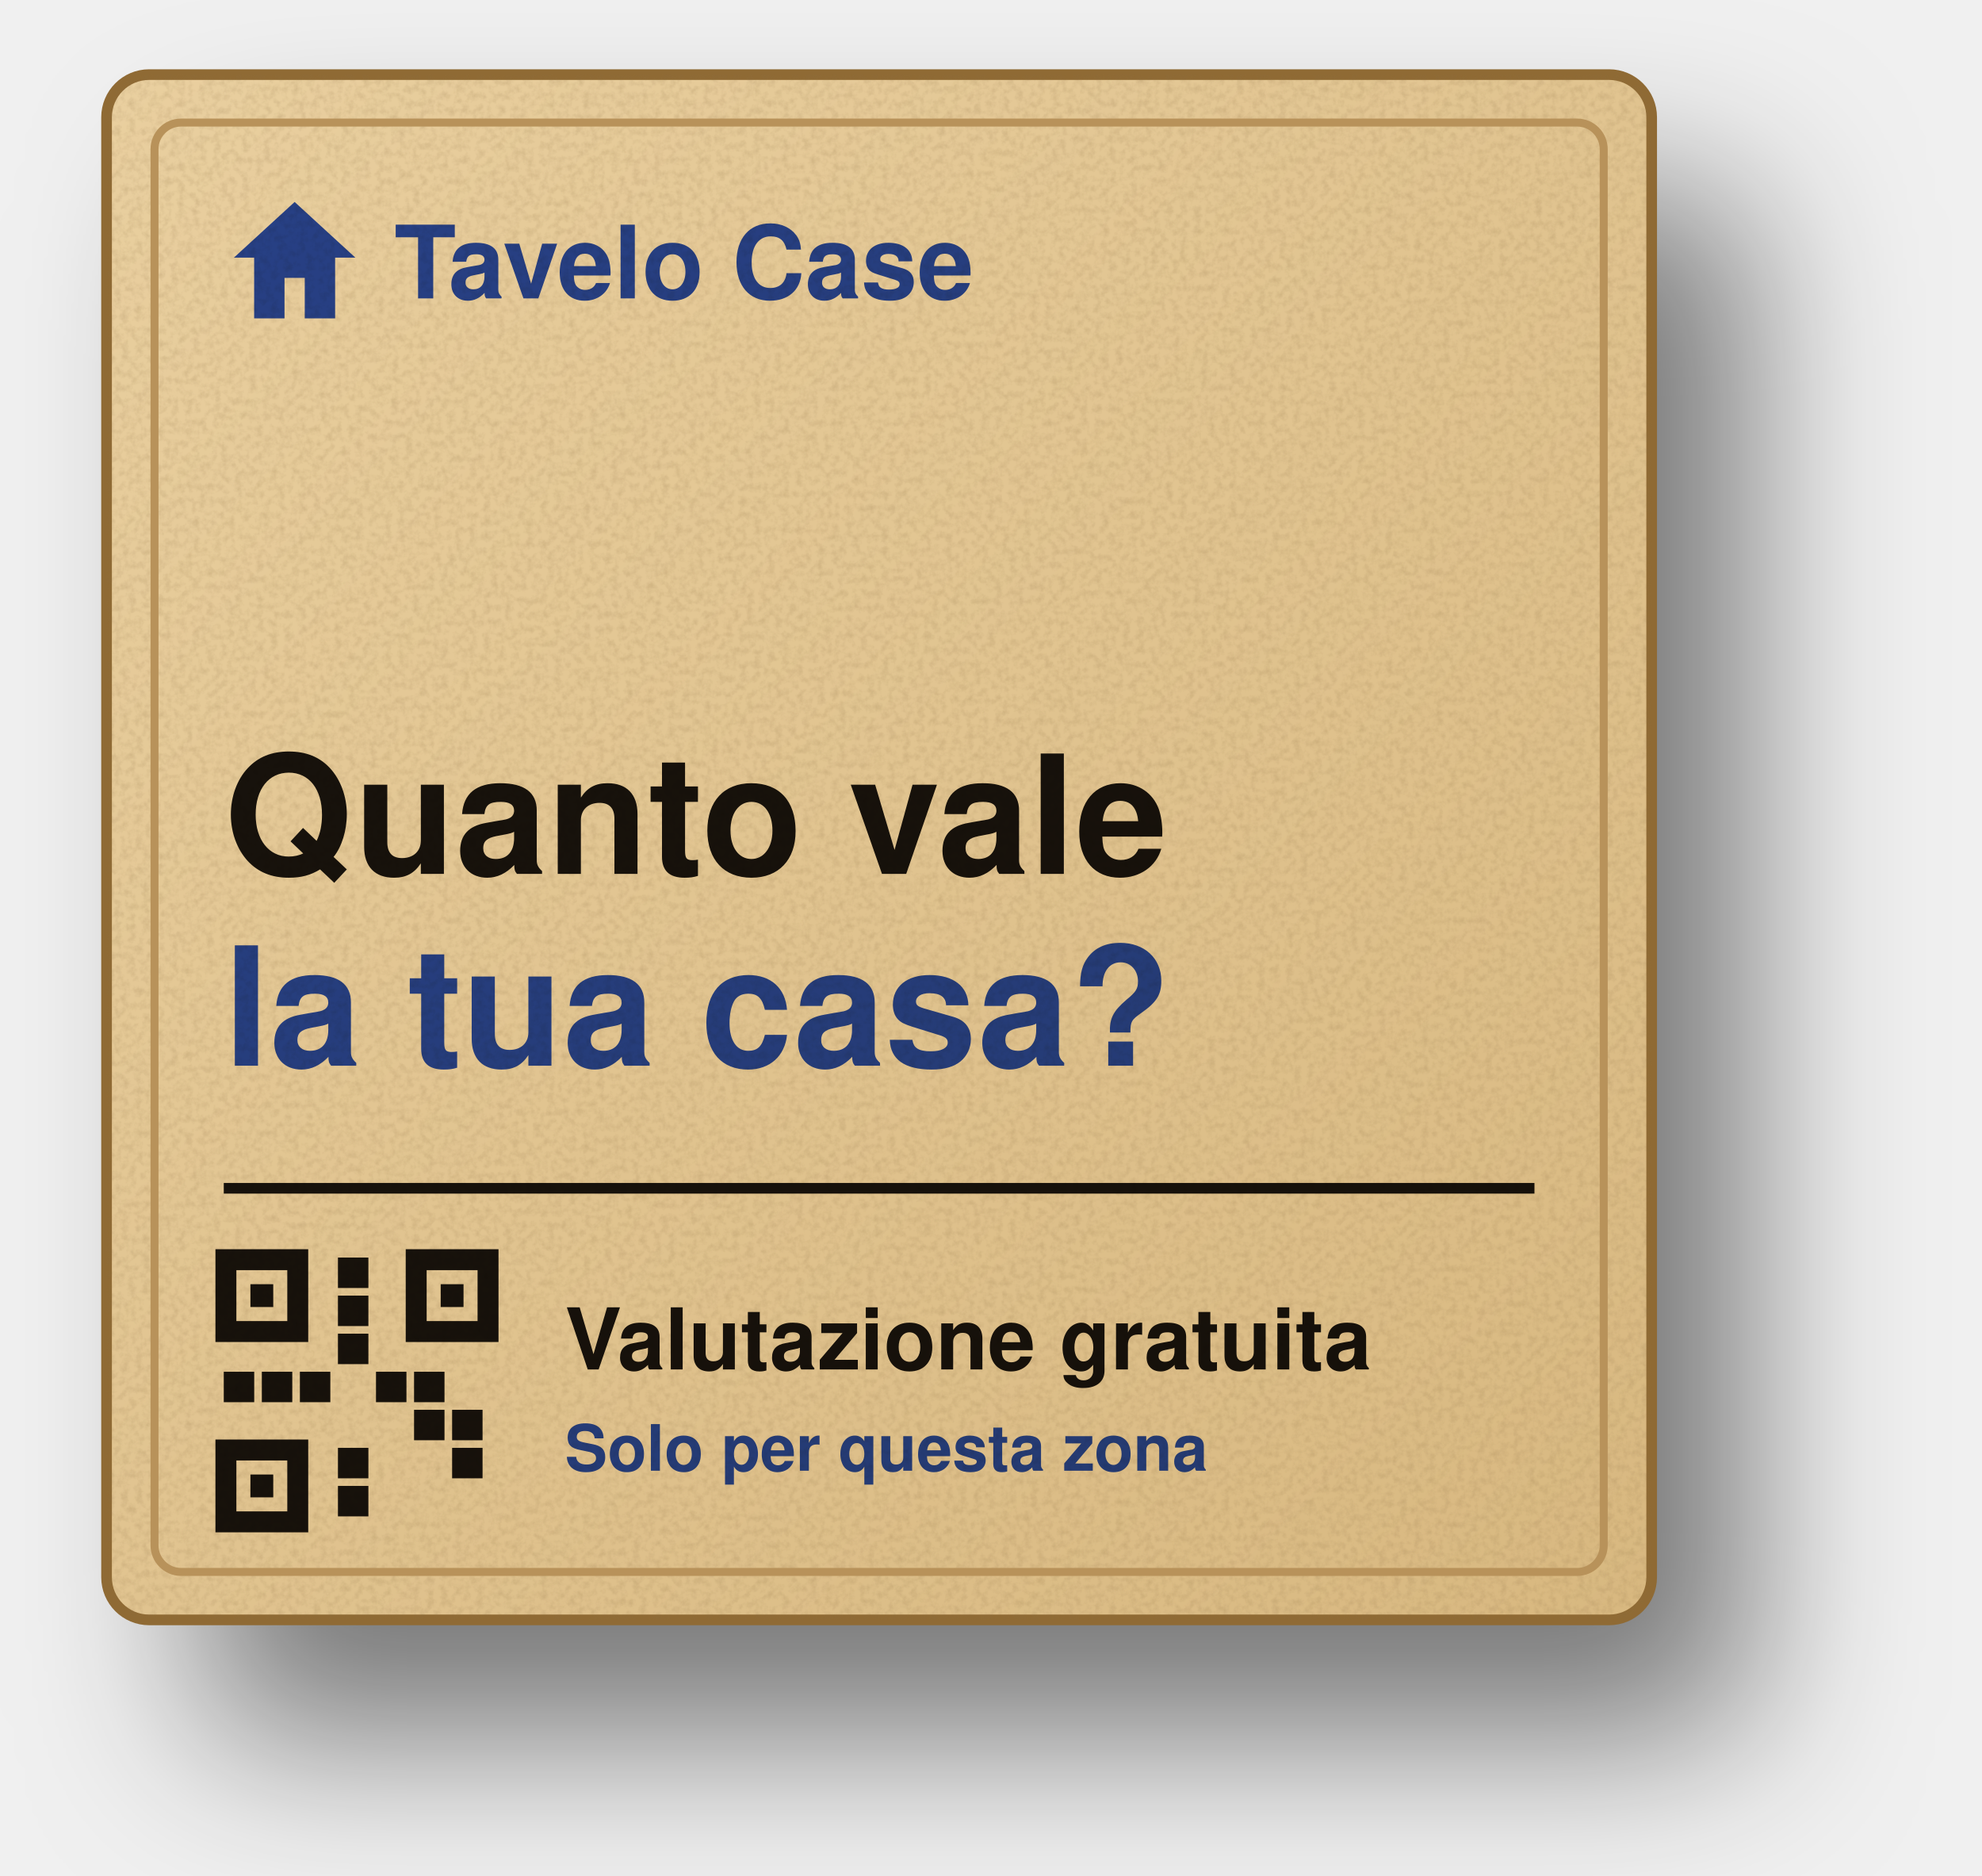
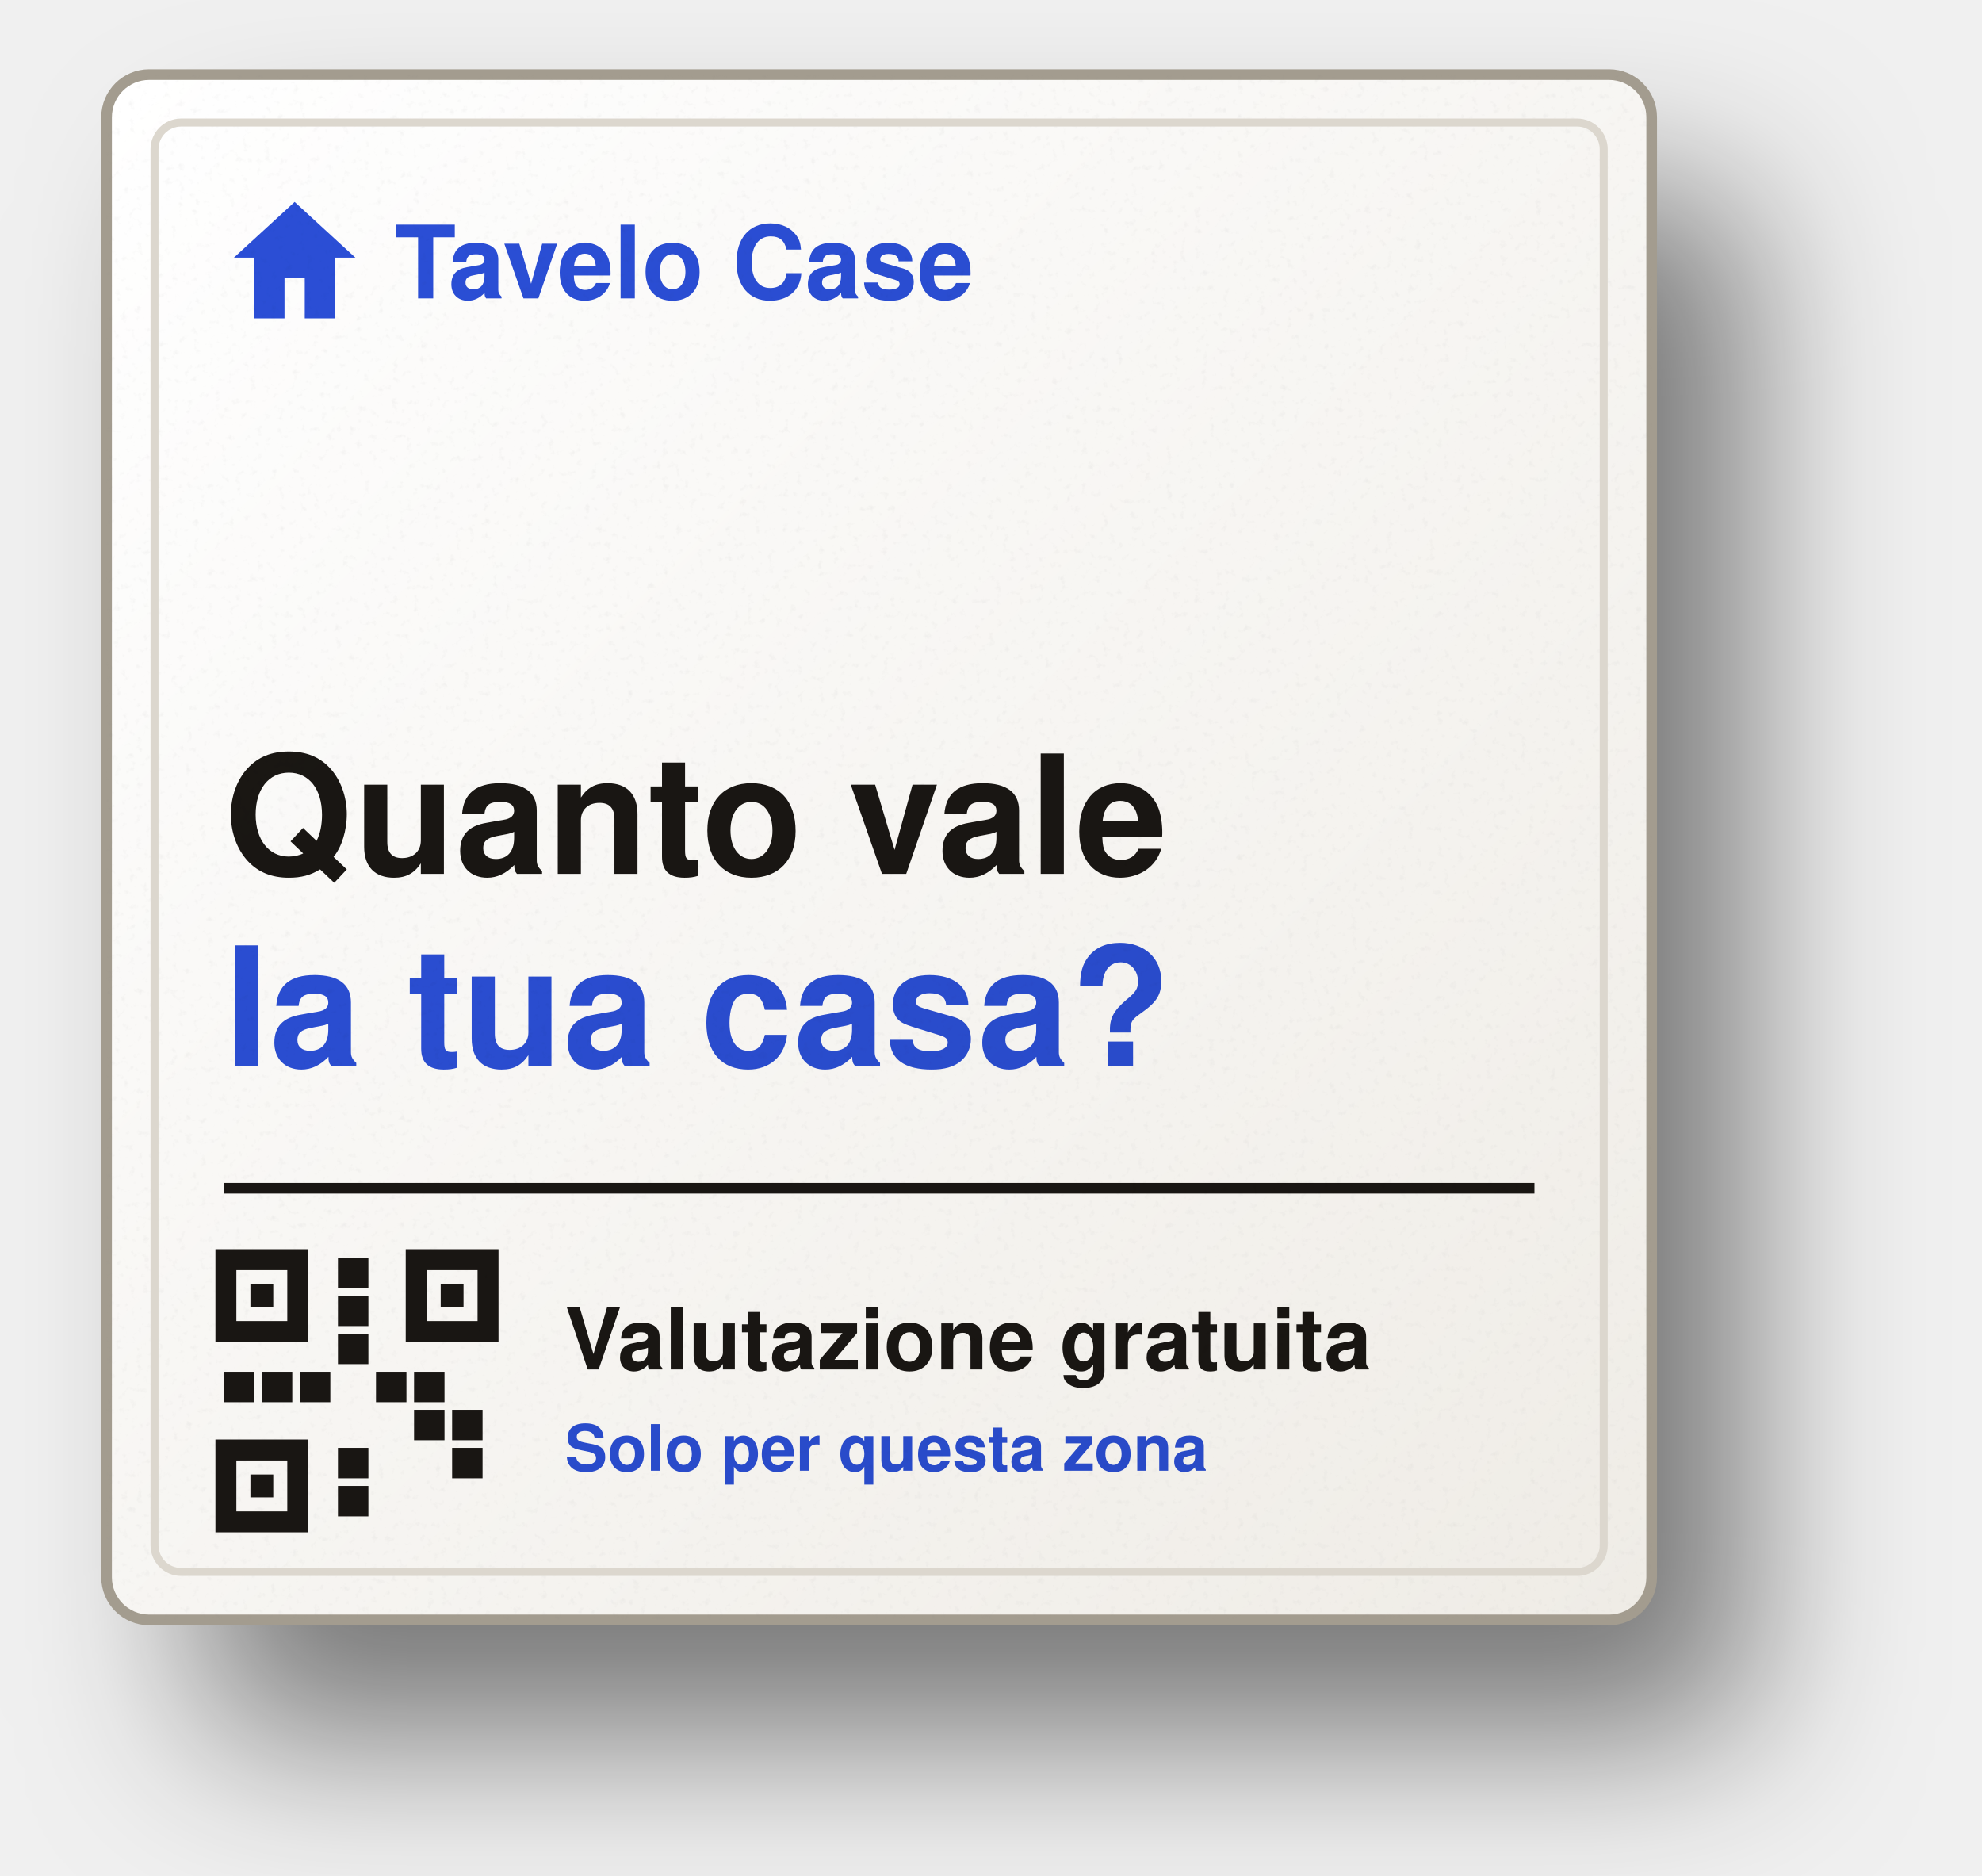
<svg xmlns="http://www.w3.org/2000/svg" viewBox="0 0 372 352" width="372" height="352">
  <defs>
    <filter id="grain" x="0" y="0" width="100%" height="100%">
      <feTurbulence type="fractalNoise" baseFrequency=".75" numOctaves="3" seed="7" result="n" />
-       <feColorMatrix in="n" values="0 0 0 0 .25 0 0 0 0 .15 0 0 0 0 .05 0 0 0 .9 -.35" result="g" />
+       <feColorMatrix in="n" values="0 0 0 0 .2 0 0 0 0 .2 0 0 0 0 .2 0 0 0 .5 -.3" result="g" />
      <feComposite in="g" in2="SourceAlpha" operator="in" />
    </filter>
    <filter id="blur" x="-30%" y="-30%" width="160%" height="160%">
      <feGaussianBlur stdDeviation="16" />
    </filter>
    <filter id="blur2" x="-30%" y="-30%" width="160%" height="160%">
      <feGaussianBlur stdDeviation="6" />
    </filter>
    <linearGradient id="gt" x1="0" y1="0" x2="1" y2="1">
-       <stop offset="0" stop-color="#E9CF9F" />
-       <stop offset="1" stop-color="#D8B880" />
+       <stop offset="0" stop-color="#FFFFFF" />
+       <stop offset="1" stop-color="#EFECE6" />
    </linearGradient>
    <linearGradient id="gl" x1="0" y1="0" x2="0" y2="1">
-       <stop offset="0" stop-color="#C79F65" />
-       <stop offset="1" stop-color="#AF8650" />
+       <stop offset="0" stop-color="#E4E0D8" />
+       <stop offset="1" stop-color="#D3CEC4" />
    </linearGradient>
    <linearGradient id="gr" x1="0" y1="0" x2="0" y2="1">
-       <stop offset="0" stop-color="#9E773F" />
-       <stop offset="1" stop-color="#85602F" />
+       <stop offset="0" stop-color="#C4BEB2" />
+       <stop offset="1" stop-color="#ADA699" />
    </linearGradient>
    <radialGradient id="bgA" cx=".5" cy=".45" r=".75">
      <stop offset="0" stop-color="#F4EFE6" />
      <stop offset="1" stop-color="#D9D1C3" />
    </radialGradient>
    <radialGradient id="bgB" cx=".5" cy=".45" r=".8">
      <stop offset="0" stop-color="#4a443d" />
      <stop offset="1" stop-color="#1d1a17" />
    </radialGradient>
    <linearGradient id="wood" x1="0" y1="0" x2="1" y2="0">
      <stop offset="0" stop-color="#3b2f25" />
      <stop offset=".5" stop-color="#4a3a2c" />
      <stop offset="1" stop-color="#352a21" />
    </linearGradient>
  </defs>
  <rect x="38" y="36" width="290" height="290" rx="8" fill="#000" opacity=".5" filter="url(#blur)" />
-   <rect x="20" y="14" width="290" height="290" rx="8" fill="url(#gt)" stroke="#8f6a34" stroke-width="2" />
+   <rect x="20" y="14" width="290" height="290" rx="8" fill="url(#gt)" stroke="#A39C8F" stroke-width="2" />
  <rect x="20" y="14" width="290" height="290" rx="8" filter="url(#grain)" opacity=".4" />
-   <rect x="29" y="23" width="272" height="272" rx="5" fill="none" stroke="#B8925A" stroke-width="1.5" />
+   <rect x="29" y="23" width="272" height="272" rx="5" fill="none" stroke="#DCD7CE" stroke-width="1.5" />
  <g transform="translate(20 14)" style="mix-blend-mode:multiply">
    <g transform="translate(22 22) scale(.95)">
      <path d="M14 2L2 13h4v12h6v-8h4v8h6V13h4z" fill="#2B4FD8" />
    </g>
    <text x="54" y="42" font-family="Helvetica,Arial,sans-serif" font-weight="800" font-size="19" fill="#2B4FD8">Tavelo Case</text>
    <text x="22" y="150" font-family="Helvetica,Arial,sans-serif" font-weight="800" font-size="31" fill="#1A1714">Quanto vale</text>
    <text x="22" y="186" font-family="Helvetica,Arial,sans-serif" font-weight="800" font-size="31" fill="#2B4FD8">la tua casa?</text>
    <rect x="22" y="208" width="246" height="2" fill="#1A1714" />
    <rect x="22" y="222" width="50" height="50" fill="#fff" />
    <rect x="22.4" y="222.4" width="13.486" height="13.486" fill="none" stroke="#1A1714" stroke-width="3.929" />
    <rect x="27.0" y="227.0" width="4.286" height="4.286" fill="#1A1714" />
    <rect x="58.114" y="222.4" width="13.486" height="13.486" fill="none" stroke="#1A1714" stroke-width="3.929" />
    <rect x="62.714" y="227.0" width="4.286" height="4.286" fill="#1A1714" />
    <rect x="22.4" y="258.114" width="13.486" height="13.486" fill="none" stroke="#1A1714" stroke-width="3.929" />
    <rect x="27.0" y="262.714" width="4.286" height="4.286" fill="#1A1714" />
    <rect x="22.0" y="243.429" width="5.714" height="5.714" fill="#1A1714" />
    <rect x="29.143" y="243.429" width="5.714" height="5.714" fill="#1A1714" />
    <rect x="36.286" y="243.429" width="5.714" height="5.714" fill="#1A1714" />
    <rect x="43.429" y="222.0" width="5.714" height="5.714" fill="#1A1714" />
    <rect x="43.429" y="229.143" width="5.714" height="5.714" fill="#1A1714" />
    <rect x="43.429" y="236.286" width="5.714" height="5.714" fill="#1A1714" />
    <rect x="43.429" y="257.714" width="5.714" height="5.714" fill="#1A1714" />
    <rect x="43.429" y="264.857" width="5.714" height="5.714" fill="#1A1714" />
    <rect x="50.571" y="243.429" width="5.714" height="5.714" fill="#1A1714" />
    <rect x="57.714" y="243.429" width="5.714" height="5.714" fill="#1A1714" />
    <rect x="57.714" y="250.571" width="5.714" height="5.714" fill="#1A1714" />
    <rect x="64.857" y="250.571" width="5.714" height="5.714" fill="#1A1714" />
    <rect x="64.857" y="257.714" width="5.714" height="5.714" fill="#1A1714" />
    <text x="86" y="243" font-family="Helvetica,Arial,sans-serif" font-weight="800" font-size="16" fill="#1A1714">Valutazione gratuita</text>
    <text x="86" y="262" font-family="Helvetica,Arial,sans-serif" font-weight="600" font-size="12" fill="#2B4FD8">Solo per questa zona</text>
  </g>
</svg>
